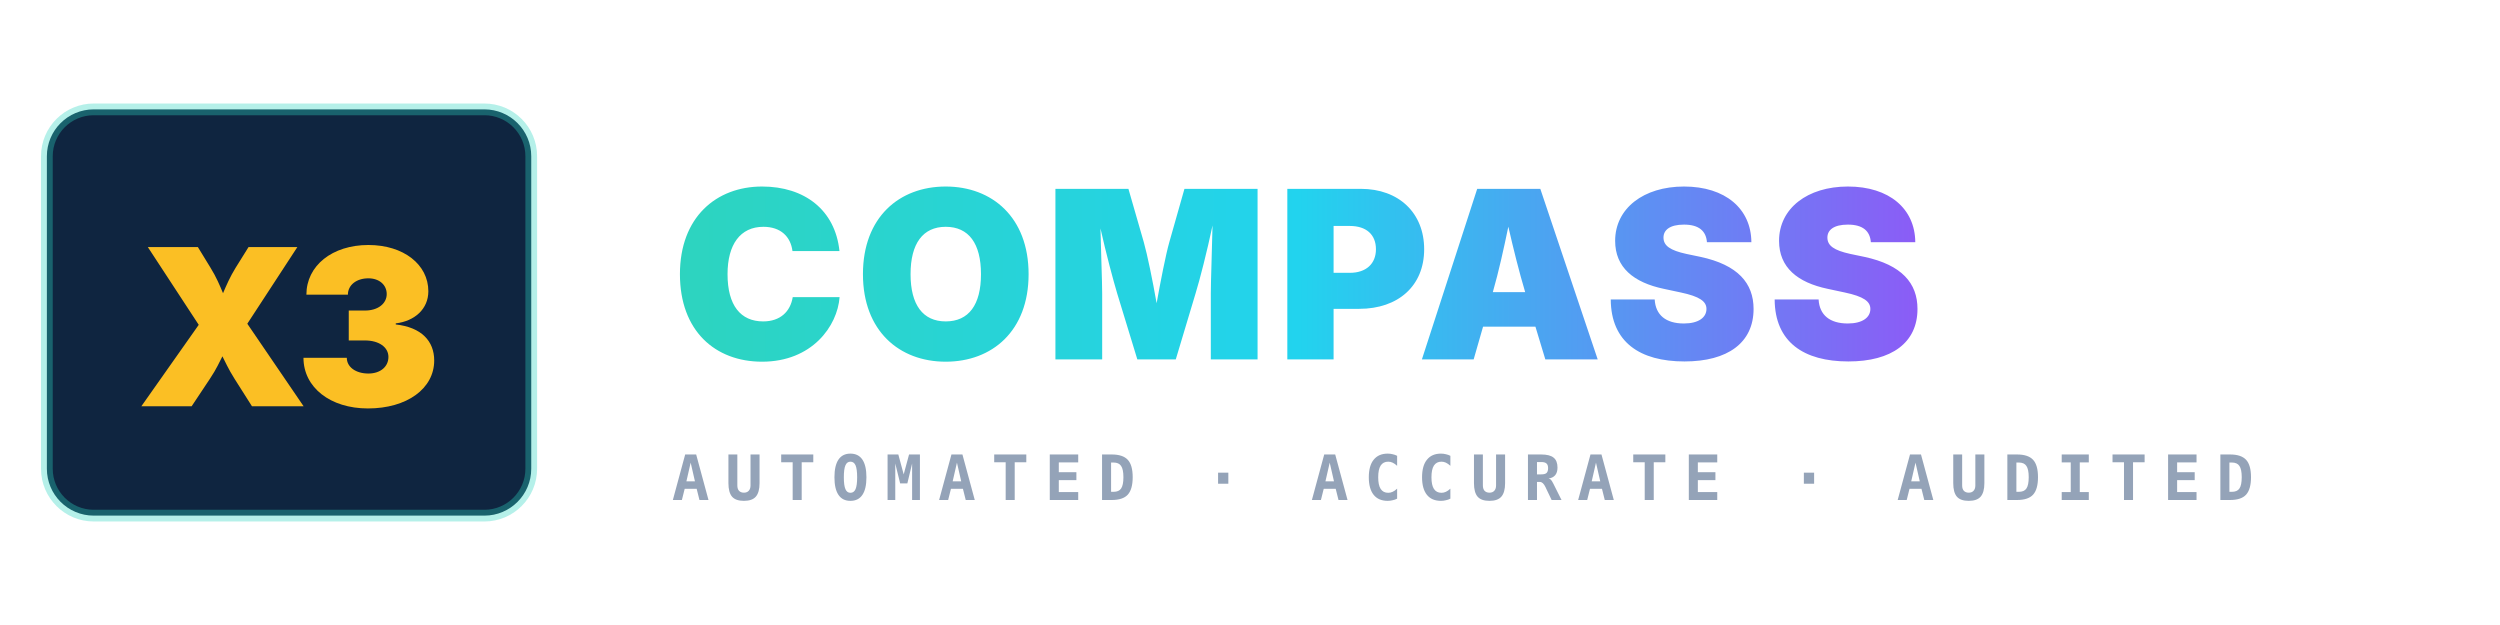
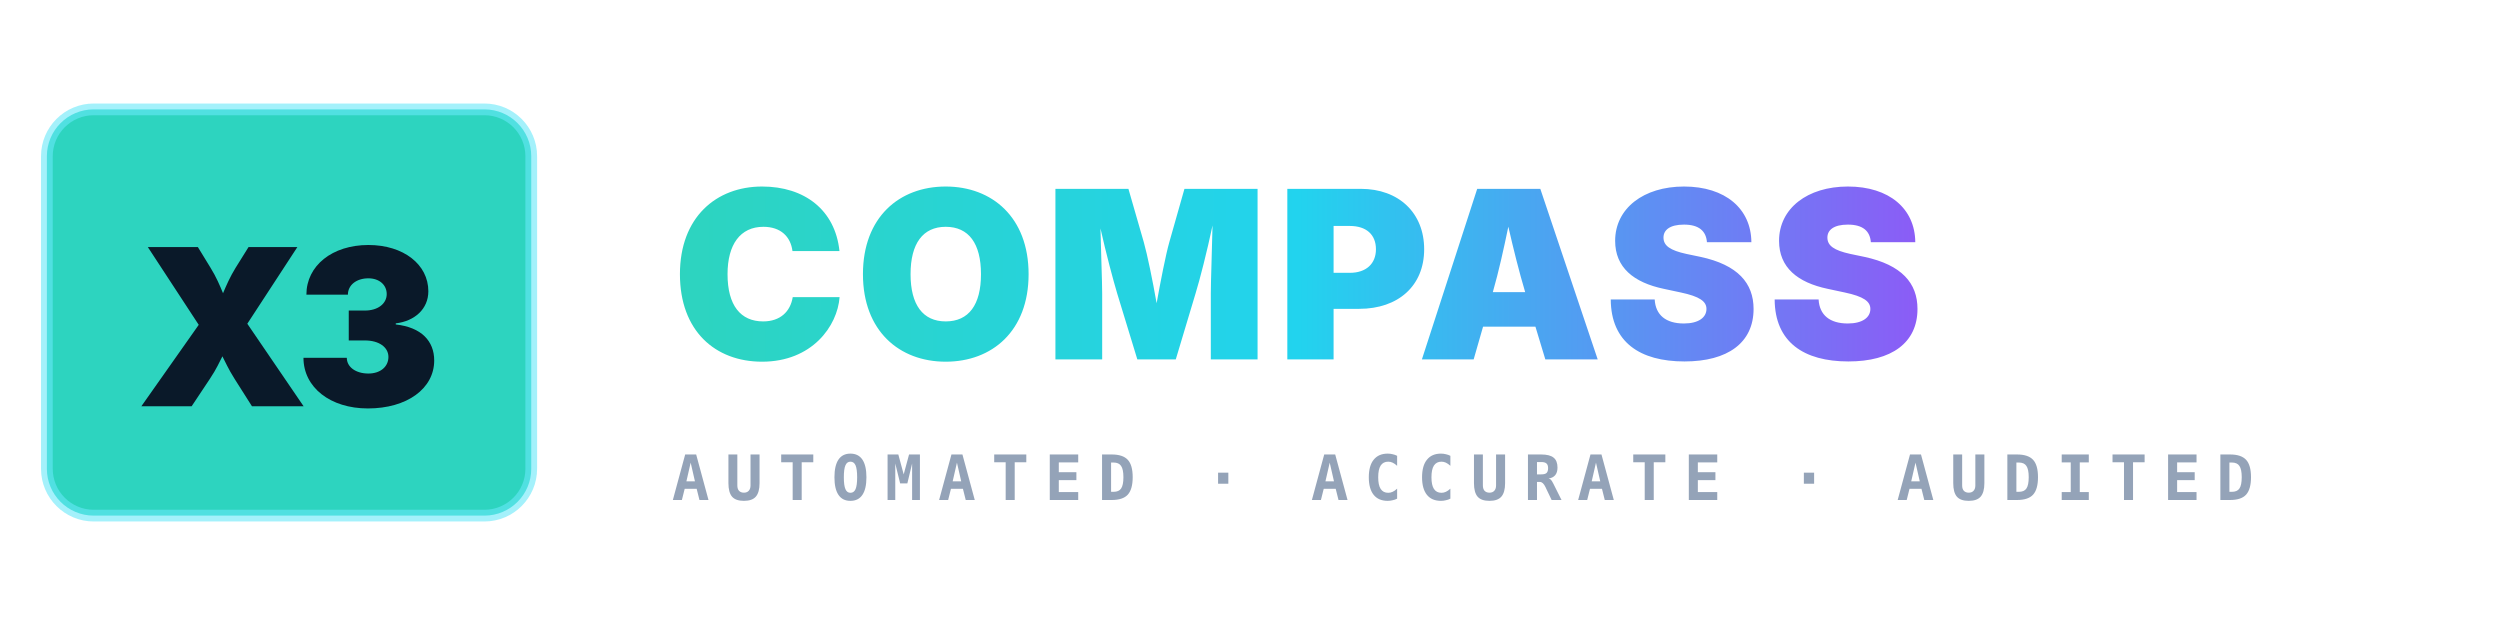
<svg xmlns="http://www.w3.org/2000/svg" viewBox="0 0 320 80" fill="none" role="img" aria-label="X3 Compass">
  <defs>
    <linearGradient id="word-grad" x1="0" y1="0" x2="1" y2="0">
      <stop offset="0%" stop-color="#2DD4BF" />
      <stop offset="50%" stop-color="#22D3EE" />
      <stop offset="100%" stop-color="#8B5CF6" />
    </linearGradient>
  </defs>
-   <rect x="6" y="14" width="62" height="52" rx="6" fill="#0F2540" stroke="#2DD4BF" stroke-width="1.5" stroke-opacity="0.35" />
-   <text x="37" y="52" text-anchor="middle" font-family="Inter, system-ui, sans-serif" font-weight="900" font-size="28" letter-spacing="-1" fill="#FBBF24">X3</text>
+   <rect x="6" y="14" width="62" height="52" rx="6" fill="#2DD4BF" stroke="#67E8F9" stroke-width="1.5" stroke-opacity="0.6" />
+   <text x="37" y="52" text-anchor="middle" font-family="Inter, system-ui, sans-serif" font-weight="900" font-size="28" letter-spacing="-1" fill="#0A1929">X3</text>
  <text x="86" y="46" font-family="Inter, system-ui, sans-serif" font-weight="900" font-size="30" letter-spacing="1" fill="url(#word-grad)">COMPASS</text>
  <text x="86" y="64" font-family="ui-monospace, monospace" font-weight="700" font-size="8" letter-spacing="2" fill="#94A3B8">AUTOMATED · ACCURATE · AUDITED</text>
</svg>
